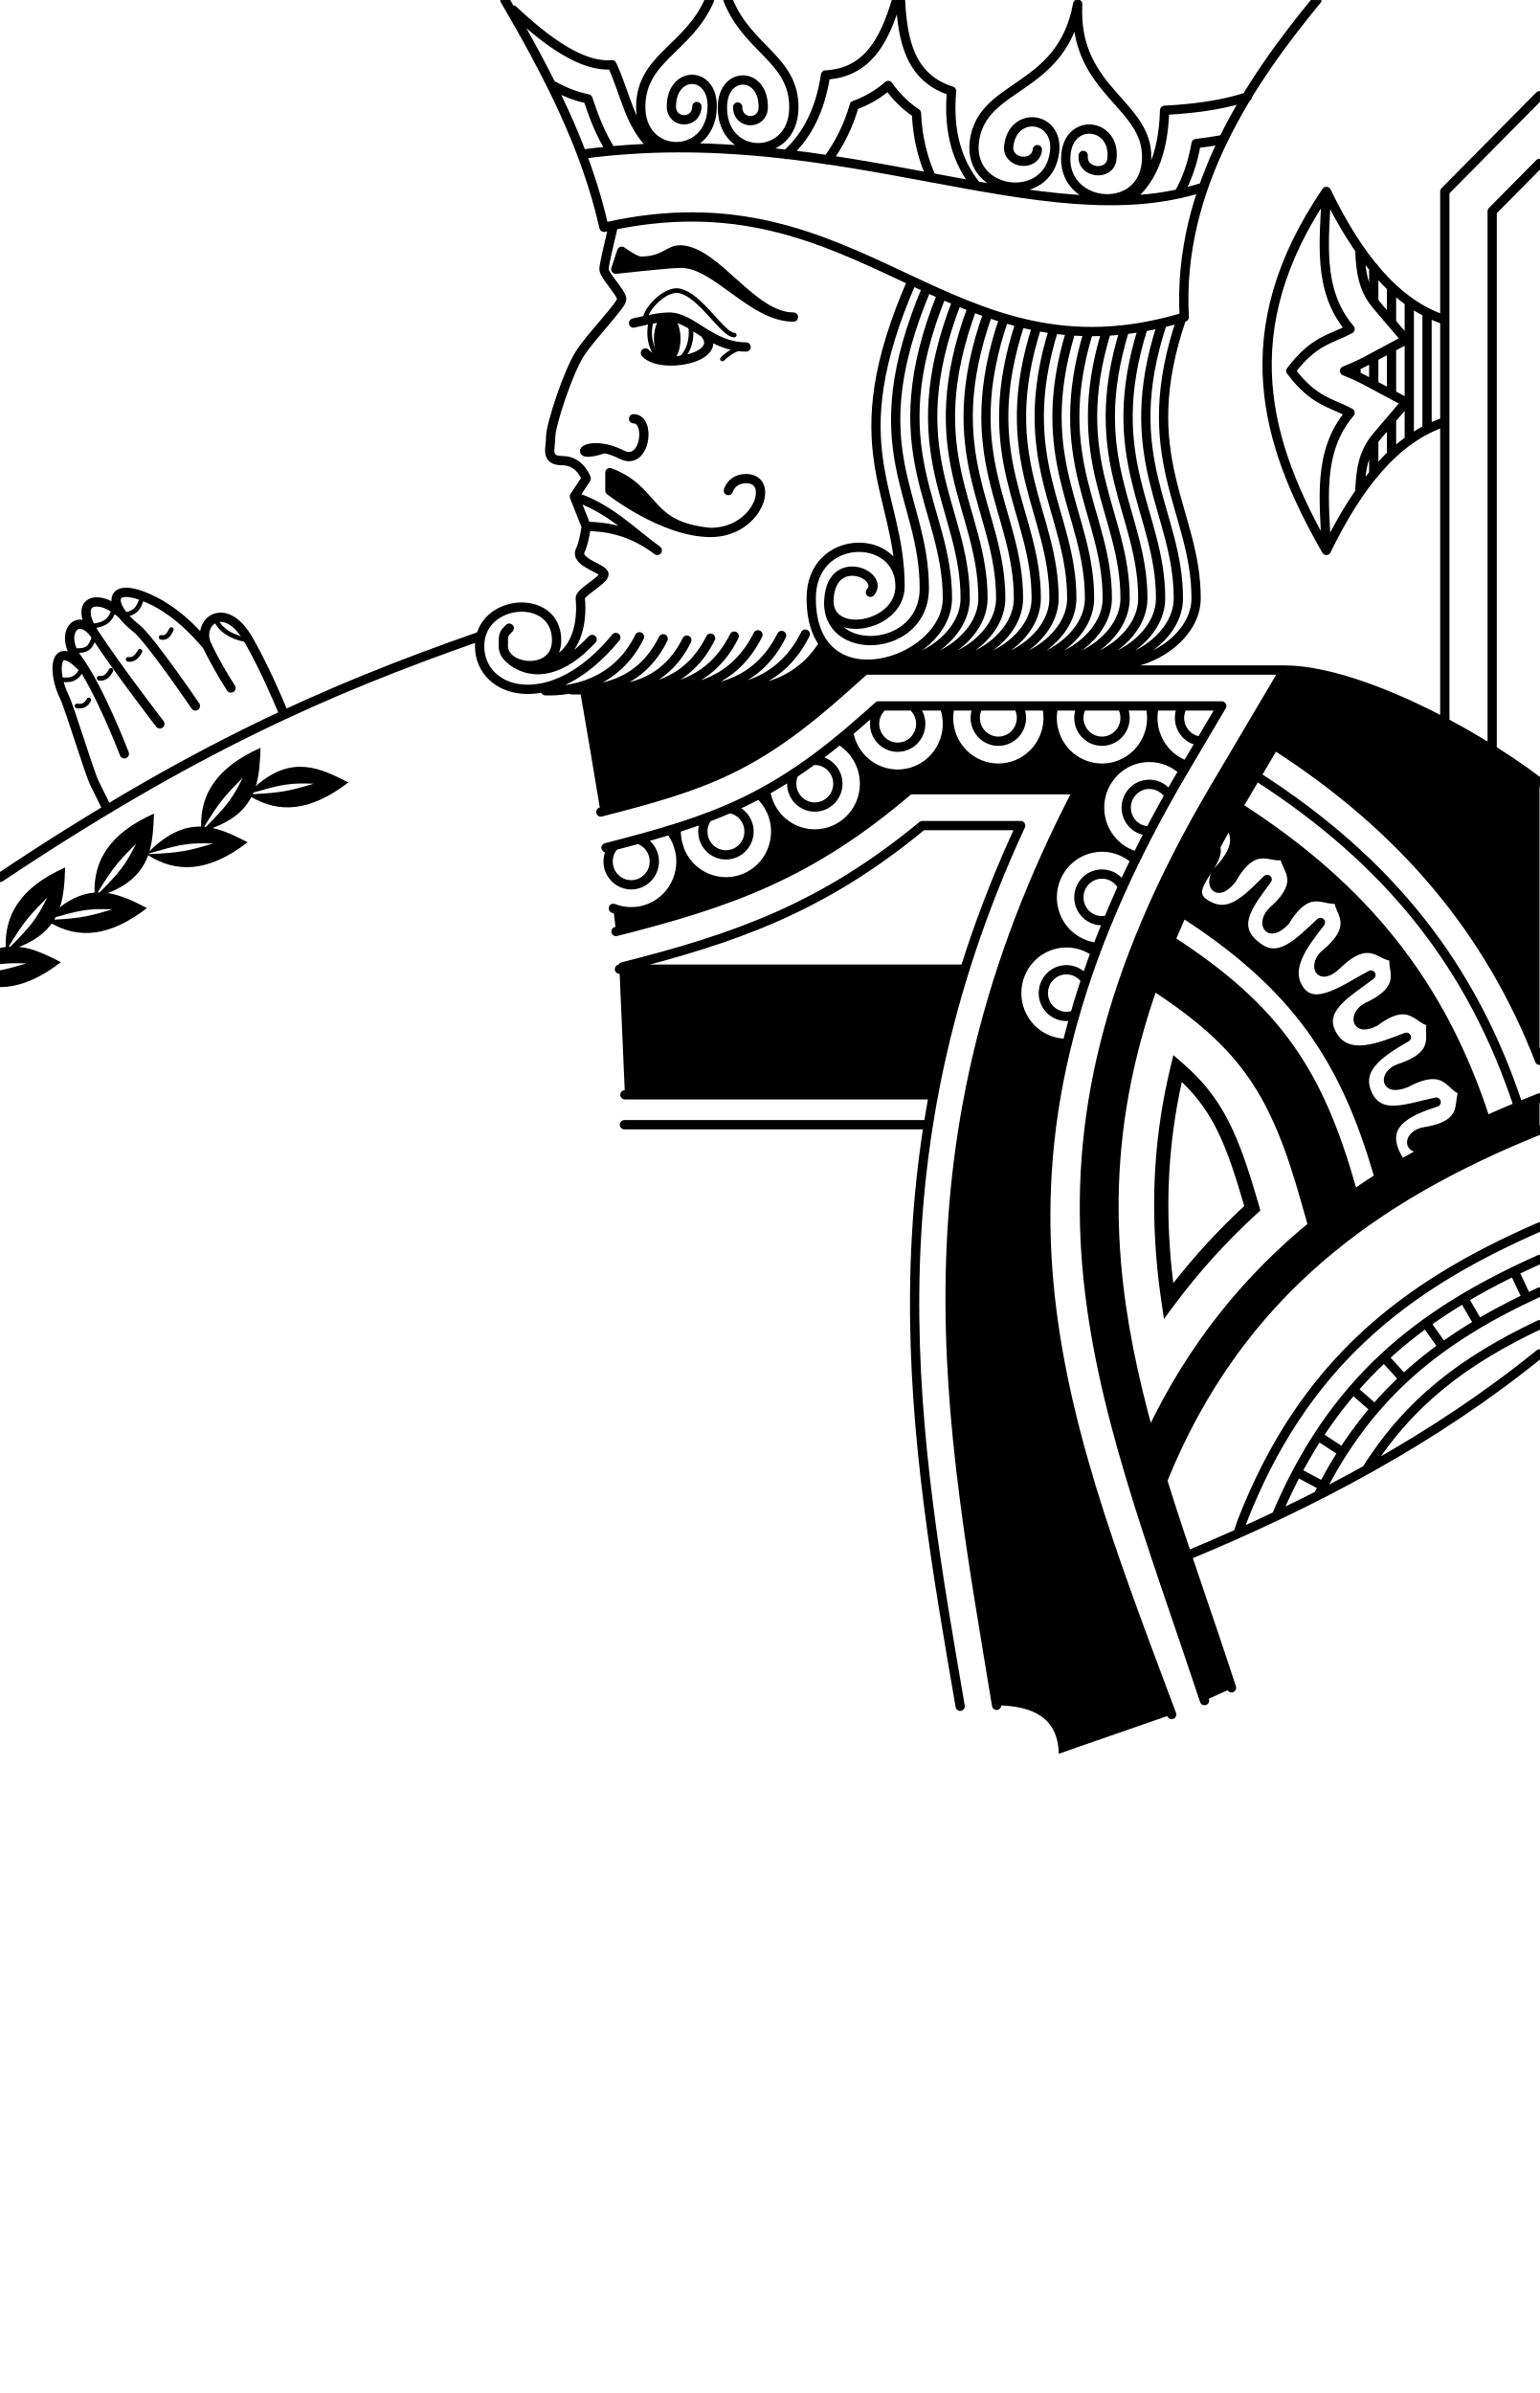
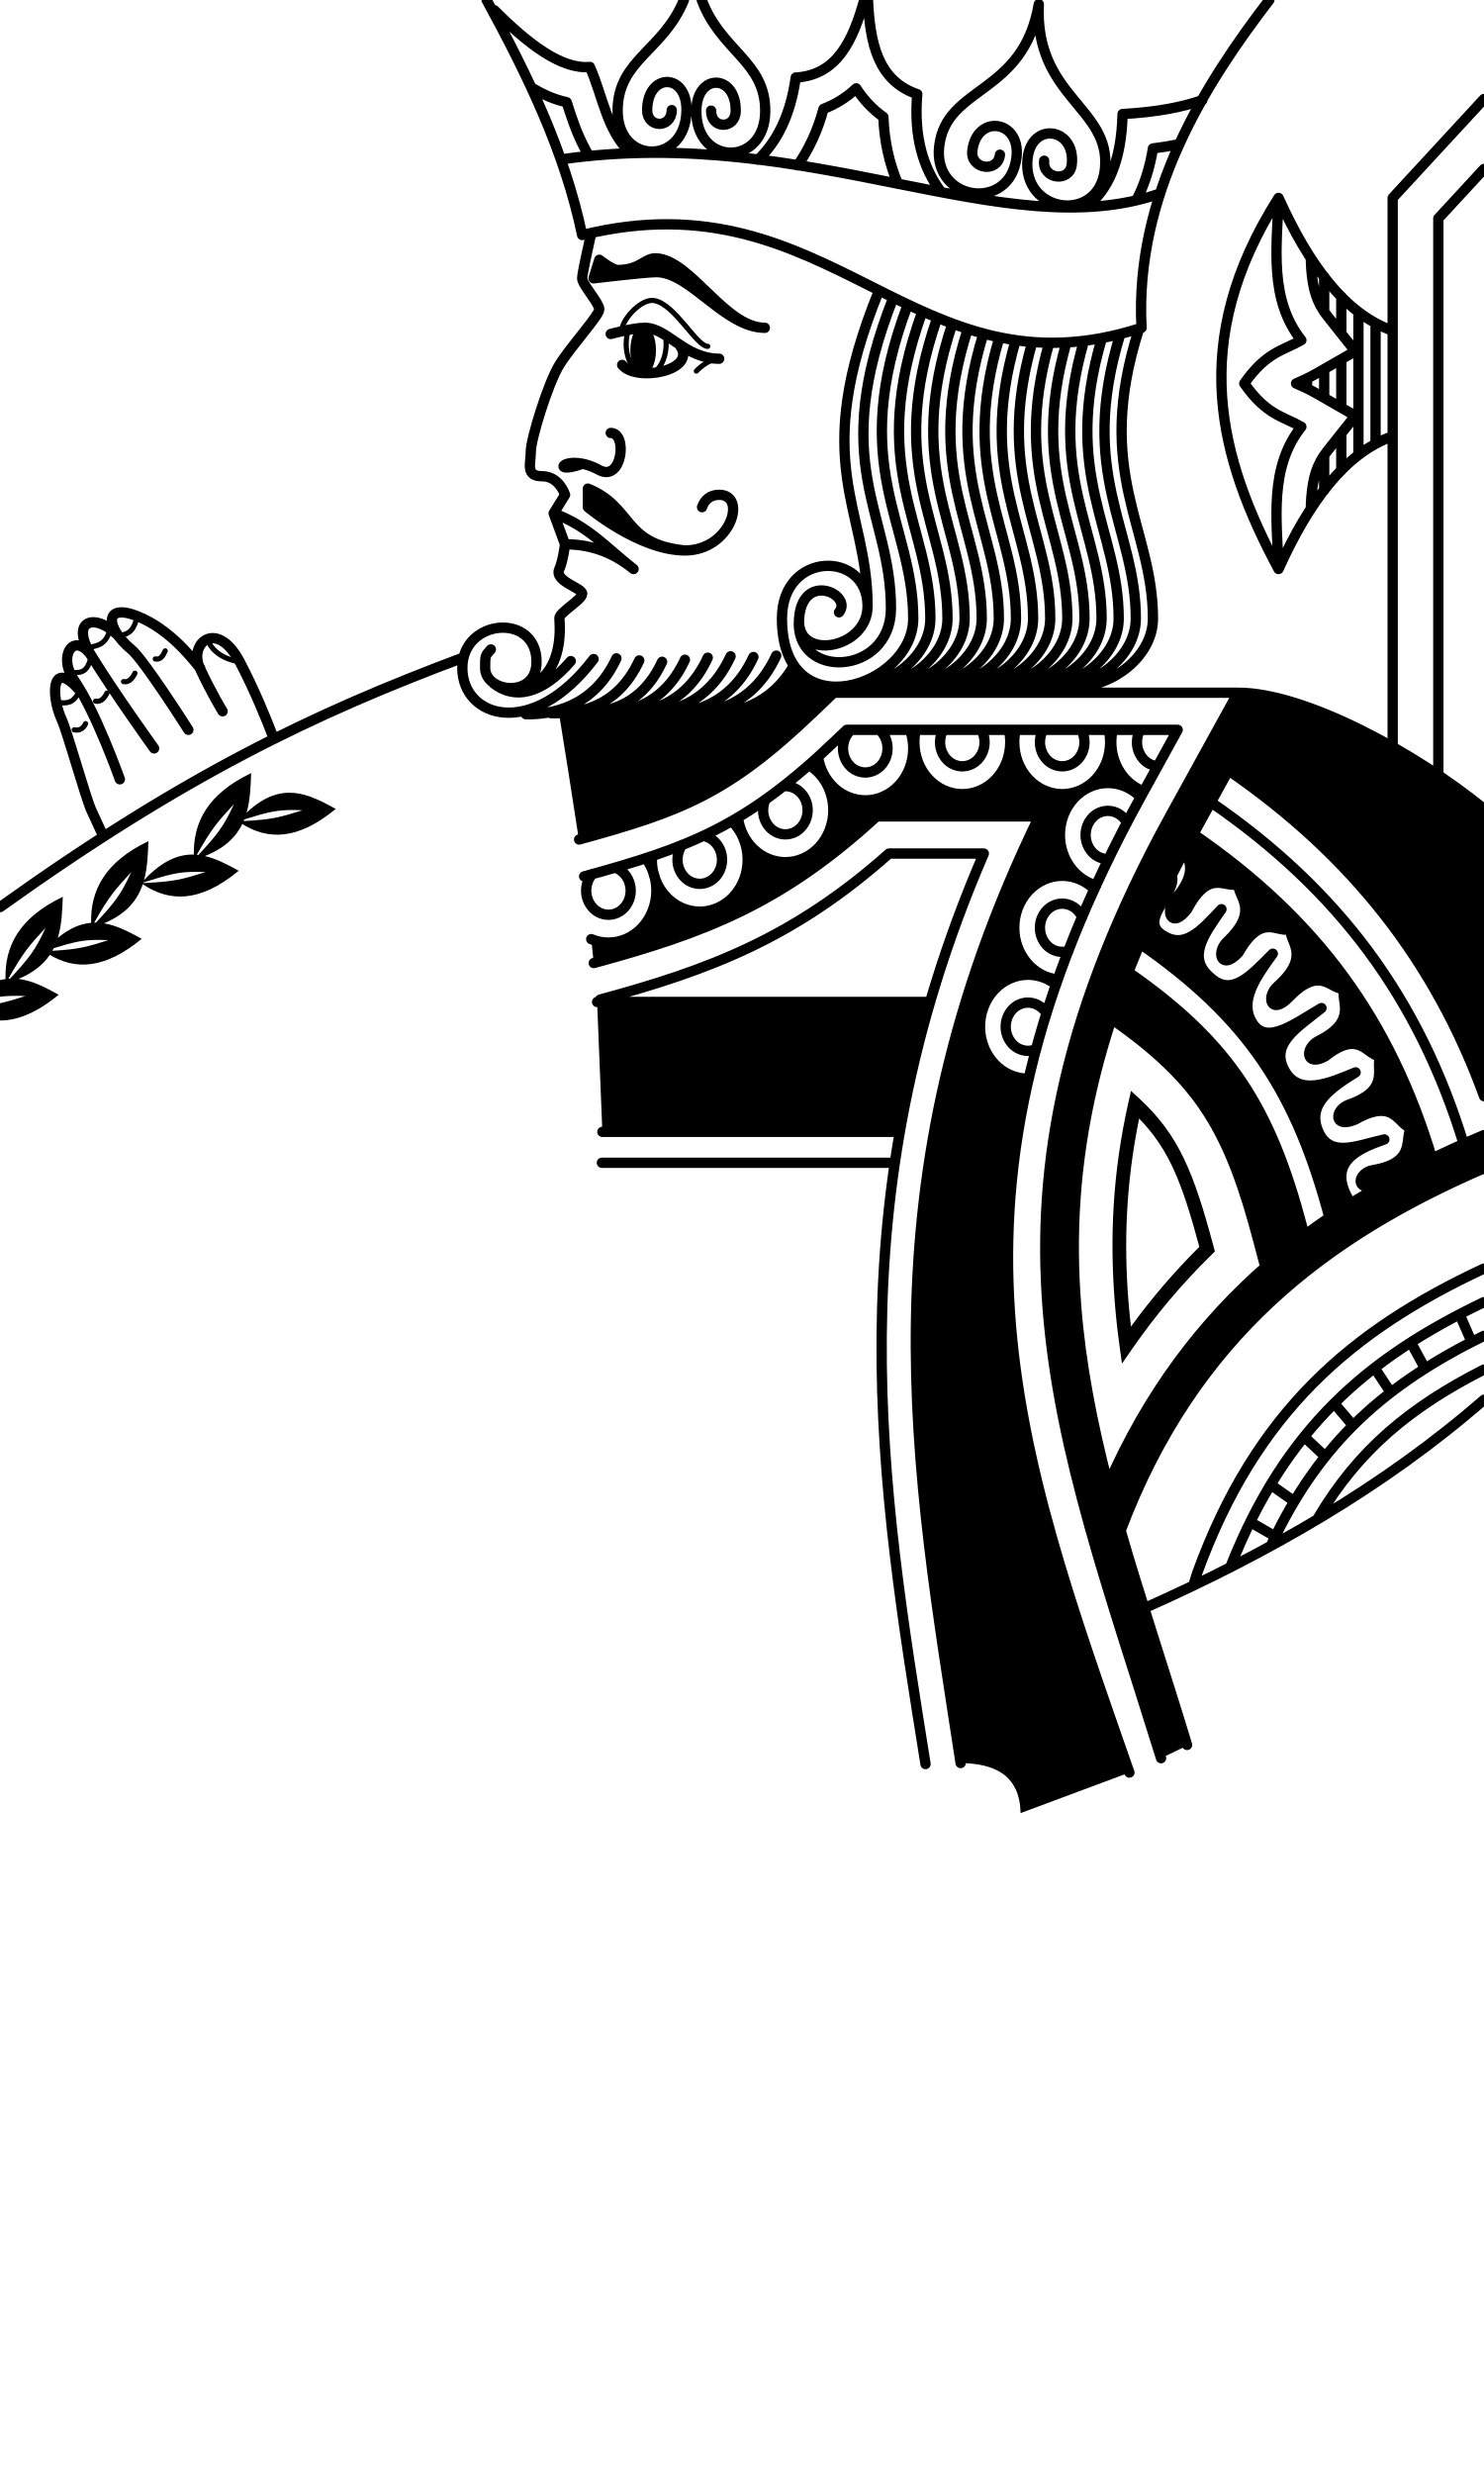
- <svg xmlns="http://www.w3.org/2000/svg" fill="none" width="166" height="258">
-   <path fill="currentColor" d="M76.615 57.405c-5.107 0-10.853-4.515-10.853-4.515v-1.935c5.107 1.935 3.83 5.805 10.853 6.45M67.038 27.09l-.638 1.935s5.746-.645 7.023-.645c3.83 0 7.662 5.805 12.13 5.805-4.468 0-8.3-7.095-12.167-7.245-1.276-.05-1.738 1.215-4.292 1.215-.602 0-2.056-1.065-2.056-1.065m6.343 9.425c0 .345-.038.687-.11 1.006a3.3 3.3 0 0 1-.311.853 1.8 1.8 0 0 1-.466.57.9.9 0 0 1-.55.2.9.9 0 0 1-.55-.2 1.8 1.8 0 0 1-.466-.57 3.3 3.3 0 0 1-.311-.853 4.6 4.6 0 0 1-.11-1.006c0-.697.152-1.366.421-1.86.27-.493.635-.77 1.016-.77s.746.277 1.016.77c.27.494.42 1.163.42 1.86M62.442 73.878l17.065.493c2.549.068 6.683-.716 9.32-4.947 1.126 1.503 2.796 2.158 4.58 2.189l-.139.627-2.353 2.098c-9.495 8.464-14.792 10.31-26.17 13.175-.746-4.607-1.53-9.133-2.303-13.635m39.711 4.167c0 2.992-2.401 5.418-5.363 5.418-3.81.082-4.495-5.168-6.307-3.689a5.43 5.43 0 0 1 2.731 4.721c0 2.992-2.4 5.418-5.363 5.418-2.672 0-4.936-1.987-5.31-4.66q-.34.19-.683.372a5.44 5.44 0 0 1 1.78 4.03c0 2.992-2.402 5.418-5.364 5.418-2.282 0-4.23-1.441-5.005-3.471q.151.625.153 1.278c0 2.992-2.401 5.418-5.363 5.418a5.3 5.3 0 0 1-1.926-.361l.283 2.495c12.292-3.114 20.974-6.141 31.641-15.292h18.183c-20.02 38.349-13.779 68.223-8.785 98.718 3.907.049 6.611 1.315 6.708 5.219l12.17-4.227c-9.491-25.358-17.751-46.202-11.267-72.363l-.08.001c-2.962 0-5.363-2.426-5.363-5.418s2.401-5.418 5.363-5.418c1.124 0 2.22.357 3.132 1.02l.198-.528c-2.755-.261-4.862-2.597-4.862-5.394 0-2.992 2.401-5.418 5.363-5.418 1.326 0 2.605.497 3.591 1.394l.196-.4c-2.377-.61-4.043-2.772-4.043-5.251 0-2.992 2.401-5.418 5.363-5.418 1.362 0 2.673.524 3.667 1.464l.107-.181.243-.412c-2.173-.747-3.634-2.81-3.634-5.128 0-.435.052-.868.155-1.29h-.437c.103.422.155.855.155 1.29 0 2.992-2.401 5.418-5.363 5.418s-5.363-2.426-5.363-5.418c0-.435.051-.868.154-1.29h-.756c.103.422.155.855.155 1.29 0 2.992-2.401 5.418-5.363 5.418s-5.364-2.426-5.364-5.418c0-.435.052-.868.155-1.29-1.175-.156-.289.963-.282 1.935m22.359-1.935 7.096.213.126-.213zm3.018 22.304c12.077 7.792 17.48 15.578 21.184 28.578l2.396-1.501c-2.919-4.203.687-5.674 3.742-6.666-3.124.652-6.044 1.95-7.368-.79-1.384-2.862 1.391-4.593 4.154-6.204-2.981 1.146-6.383 2.542-7.985-.246-1.617-2.814 1.618-4.523 4.165-6.463-2.82 1.506-6.057 3.945-7.691 1.62-1.582-2.252.261-4.764 2.247-7.286-2.358 2.171-4.539 4.612-7.021 2.454-2.643-2.102-.626-4.509 1.277-7.095-2.287 2.247-4.179 4.345-6.795 2.572-2.351-1.594 1.823-4.2 1.239-6.086m29.123 29.527c-4.657-14.43-12.804-24.945-26.7-33.843l-1.009 1.75c.603 1.015 1.465 2.347-1.065 5.075-1.166 1.257-.343 3.12 1.376 1.005 2.554-4.515 4.469-1.935 5.762-2.707-.343 1.268 2.581 2.657-1.289 6.086-1.281 1.136-.642 3.071 1.273 1.136 2.698-4.428 4.529-1.787 5.846-2.516-.384 1.256 2.494 2.74-1.484 6.041-1.317 1.093-.741 3.048 1.235 1.177 3.71-3.605 4.828-.585 6.284-.958-.683 1.119 1.735 3.284-2.934 5.474-1.546.725-1.473 2.763.767 1.599 3.981-2.972 4.725.164 6.215-.027-.813 1.026 1.325 3.473-3.573 5.07-1.622.529-1.796 2.561.722 1.553 4.557-2.418 4.797.798 6.299.85-.965.882.76 3.642-4.328 4.43-1.685.261-2.177 2.239.468 1.649zm-14.277 8.024-.229-.809c-3.528-12.477-8.087-19.295-19.459-26.654l-1.871 4.884c9.986 6.497 13.169 11.696 16.419 23.188l.765 2.704" />
-   <path fill="currentColor" d="m138.483 72.24-7.495 12.683c-23.922 40.48-12.487 64.203-1.112 98.428l2.948-1.325-7.376-22.641c8.23-20.131 22.888-30.426 40.552-37.552v-3.461c-17.624 6.94-32.987 17.137-42.033 36.428l.102.35-.182-.557c-1.722-6.224-2.994-12.272-3.511-18.385-1.237-14.638 1.647-29.824 13.353-49.632l7.495-12.683-3.803 6.44c13.854 8.9 23.105 19.945 28.579 33.963v-29.94c-6.654-5.061-16.686-10.382-24.004-11.741l-.008.014zm-110.39 8.385c-4.884 2.176-6.478 5.137-6.409 8.495-1.697-.045-3.516.62-5.57 2.656.376-1.277.437-2.665.486-4.056-4.892 2.18-6.484 5.148-6.408 8.513-1.168.095-2.399.552-3.727 1.575.44-1.34.506-2.809.558-4.283-4.92 2.193-6.502 5.182-6.406 8.572q-.306.04-.617.117v1.735c.824-.107 1.664-.123 2.842-.076-1.155.338-1.969.576-2.842.748v1.802c1.94 0 4.099-.789 6.563-2.689-1.464-.747-2.93-1.476-4.493-1.649 1.684-.657 2.783-1.517 3.504-2.51 2.837 1.579 6.122 1.53 10.277-1.674-1.38-.704-2.762-1.391-4.224-1.613 2.532-.982 3.745-2.423 4.343-4.078 2.941 1.846 6.355 1.973 10.735-1.404-1.243-.634-2.488-1.256-3.792-1.535 2.235-.822 3.486-1.987 4.194-3.34 2.877 1.679 6.212 1.695 10.452-1.575-3.036-1.549-6.085-3.025-9.974.394.394-1.296.457-2.709.507-4.125m-1.916 3.225c-1.187 2.398-1.842 3.144-3.977 5.306l-.18-.018c1.67-2.761 2.355-3.467 4.157-5.288m6.676.62q.453.003.986.025c-2.446.716-3.39.981-6.58 1.126q.037-.084.072-.17c2.506-.73 3.571-.994 5.522-.981m-10.854 6.45c.303.002.629.01.986.025-2.546.745-3.449 1.003-6.97 1.144l.019-.06c2.84-.83 3.901-1.123 5.965-1.109m-7.314.025c-1.18 2.384-1.835 3.135-3.94 5.268l-.206.002c1.661-2.746 2.347-3.453 4.146-5.27M5.108 96.75c-1.186 2.396-1.841 3.143-3.972 5.301q-.1.005-.2.013c1.68-2.783 2.364-3.487 4.172-5.314m6.037 1.265q.453.003.986.025c-2.368.693-3.323.964-6.275 1.112a6 6 0 0 0 .153-.269c2.244-.647 3.284-.88 5.136-.868m55.648 6.475.588 13.545h33.282l3.39-13.545zm59.723 9.271-.295 1.221c-1.779 7.381-2.086 14.143-1.519 20.853.128 1.507.309 3.017.532 4.532l.271 1.833 1.1-1.483a69 69 0 0 1 8.937-9.884l.356-.325-.133-.465c-2.199-7.67-3.864-11.648-8.302-15.467zm.91 2.888c3.373 3.242 4.804 6.705 6.733 13.375a71 71 0 0 0-7.649 8.316 68 68 0 0 1-.281-2.636c-.522-6.176-.274-12.354 1.197-19.055" />
-   <path stroke="currentColor" stroke-linecap="round" stroke-linejoin="round" d="M153.869 33.693v12.595m-1.915-13.763v14.93m-1.915-2.265v3.87m0-11.598v5.056m0-11.597v3.869m-1.916 12.73v3.61m0-12.642v3.004m0-12.642v3.61m-1.915 6.998v1.064m-79.79 59.91c12.291-3.114 20.974-6.141 31.64-15.292h18.183c-20.02 38.349-13.779 68.223-8.785 98.718m-40.32-79.618c12.109-3.059 21.592-6.357 32.315-15.23h10.6c-16.836 36.365-11.464 66.174-6.521 94.95m22.805.89c-12.784-34.152-23.334-60.119 1.364-101.91l4.036-6.83H94.718l-1.267 1.13c-10.005 8.918-16.325 11.142-28.11 14.154m64.535 91.957c-11.375-34.225-22.81-57.948 1.112-98.428l7.495-12.683m0 0H93.27l-2.354 2.098c-9.495 8.464-14.792 10.31-26.135 13.208m73.702-15.306c7.477 0 19.799 6.243 27.532 12.126M54.435 0c4.656 7.974 8.742 15.84 10.688 24.509 28.093-6.45 37.031 17.415 62.569 9.675-.785-13.894 7.167-25.523 14.298-34.187M78.5.004c2.136 5.338 7.144 6.404 7.097 11.614-.052 5.804-7.786 5.705-7.704-.1.056-3.922 4.457-3.812 4.403.057-.028 1.935-2.78 1.9-2.752-.035M76.5.006c-2.292 5.257-7.311 6.2-7.412 11.399-.112 5.804 7.622 5.903 7.704.1.056-3.924-4.347-3.927-4.402-.058-.027 1.935 2.724 1.97 2.751.036m41.659 5.276c-.225 1.92 2.865 2.312 3.09.391.45-3.841-4.489-4.52-4.944-.626-.674 5.762 8.012 6.862 8.653 1.096.71-6.4-7.904-7.498-7.399-17.18-1.741 9.525-10.358 8.442-11.143 14.832-.708 5.757 7.978 6.857 8.653 1.095.455-3.894-4.496-4.467-4.945-.626-.225 1.92 2.866 2.312 3.09.392m-49.045.483C90.662 12.9 112.369 25.8 129.685 20.2m-2.579.687c.894-1.568 1.513-3.388 1.863-5.408a41 41 0 0 0 2.963-.448m-10.434 6.56c2.454-1.74 3.944-4.793 4.074-9.7 3.885-.2 6.703-.729 8.913-1.445M59.571 9.192c1.206.676 2.471 1.197 3.82 1.466.509 1.484 1.079 3.225 2.198 5.127q.146.248.307.494m4.67-.297c-2.733-2.428-3.081-5.822-4.584-9.002-3.196.282-6.965-2.444-10.668-5.907m33.918 16.174c1.242-1.666 2.237-3.635 2.885-5.892a11.1 11.1 0 0 0 3.66-2.142 11.3 11.3 0 0 0 3.04 2.995c.1 2.569.682 4.908 1.626 6.965M96.675.007C95.4 4.25 93.62 7.838 89.013 8.087c-.591 3.936-2.093 6.668-4.22 8.573m20.494 3.383c-2.023-2.5-3.091-5.77-2.683-10.225-4.427-1.403-5.288-5.356-5.51-9.812M.017 94.593c20.526-13.692 34.965-20.14 51.813-26.021m83.627 15.09c14.441 9.258 23.319 20.584 28.274 35.637m-30.232-32.314c13.896 8.898 22.043 19.413 26.7 33.843m5.811-6.509c-5.472-14.029-14.726-25.08-28.59-33.978m-9.888 18.073c12.077 7.792 17.481 15.578 21.184 28.578m-22.482-25.603c11.372 7.359 15.931 14.177 19.46 26.654l.228.809m-21.558-22.579c9.986 6.497 13.168 11.696 16.418 23.188l.765 2.704m-8.06 33.16.426-1.267c6.566-16.85 17.283-25.328 32.082-31.767m-18.625 26.114c4.572-7.251 10.461-11.713 18.619-15.579m-23.818 18.351c5.461-10.919 13.003-16.908 23.817-21.872m-28.351 24.084c6.089-14.368 15.253-21.746 28.348-27.593M123.967 154.8c9.046-19.29 24.405-29.49 42.028-36.43m-40.634 41.227c8.213-20.272 22.912-30.613 40.638-37.764m-38.016 45.885c13.803-5.723 26.749-12.605 38.02-21.749m-42.115 8.624c-1.723-6.224-2.995-12.272-3.511-18.385-1.238-14.638 1.647-29.824 13.352-49.632l7.495-12.683.906-1.249m-9.344 109.324c-2.511-7.723-5.365-15.647-7.457-22.441M66.793 104.49h37.26m-36.672 13.545h33.283m-33.337 3.225h32.778m42.03 33.573 2.647 1.735m1.102-6.739 2.363 2.068m1.003-5.537 2.102 2.302m2.415-6.001 1.8 2.555m2.262-5.216 1.576 2.717m3.864-5.642 1.351 2.872m-24.75 18.787 2.786 1.494m13.129-82.33V20.64L166 10.32m-5.108 70.53V22.778l5.108-5.16m-10.218 27.877c-5.297 1.72-9.372 6.838-12.767 13.846m0 0c-.183-5.207-1.06-10.59 2.554-14.835-2.051-1.098-3.917-1.22-6.384-4.515 2.467-3.294 4.333-3.417 6.384-4.515-3.614-4.246-2.737-9.628-2.554-14.835m0 38.7c-6.607-11.508-10.247-23.642 0-38.7m0 0c3.395 7.008 7.47 12.125 12.767 13.846m-9.153 18.59q.01-.62.057-1.19c.168-2.033.602-3.465 1.788-4.858l3.128-3.674-4.239-2.269c-1.103-.59-1.791-.842-2.389-1.095.598-.253 1.286-.505 2.389-1.095l4.239-2.269-3.128-3.674c-1.186-1.393-1.62-2.825-1.788-4.857a18 18 0 0 1-.057-1.19M90.478 79.771a5.4 5.4 0 0 1 2.003 1.987 5.46 5.46 0 0 1-.836 6.568 5.34 5.34 0 0 1-3.793 1.587 5.33 5.33 0 0 1-3.52-1.331 5.43 5.43 0 0 1-1.791-3.34m5.06-3.25q.125-.012.251-.012c.66 0 1.294.265 1.761.736a2.53 2.53 0 0 1 .73 1.78c0 .666-.263 1.306-.73 1.778s-1.1.737-1.76.737a2.48 2.48 0 0 1-1.761-.737 2.53 2.53 0 0 1-.463-2.912M101.8 76.11a5.47 5.47 0 0 1-1.217 5.766 5.34 5.34 0 0 1-3.792 1.587c-1.27 0-2.5-.456-3.47-1.286A5.43 5.43 0 0 1 91.5 78.93m6.881-2.82c.282.235.508.531.664.866a2.54 2.54 0 0 1-.493 2.848c-.467.472-1.1.737-1.761.737s-1.294-.266-1.76-.737a2.53 2.53 0 0 1-.494-2.849c.156-.335.383-.63.665-.867m17.651 0a5.45 5.45 0 0 1-1.416 5.123 5.34 5.34 0 0 1-3.792 1.587 5.34 5.34 0 0 1-3.793-1.587 5.45 5.45 0 0 1-1.416-5.122m7.345 0a2.53 2.53 0 0 1-.376 3.07 2.48 2.48 0 0 1-1.76.737 2.48 2.48 0 0 1-1.761-.737 2.536 2.536 0 0 1-.376-3.07m18.518 0a5.45 5.45 0 0 1-1.416 5.122 5.34 5.34 0 0 1-3.792 1.587 5.34 5.34 0 0 1-3.793-1.587 5.45 5.45 0 0 1-1.416-5.122m7.346 0a2.536 2.536 0 0 1-.377 3.07 2.48 2.48 0 0 1-1.76.737 2.48 2.48 0 0 1-1.761-.737 2.536 2.536 0 0 1-.376-3.07m11.262 6.42a5.36 5.36 0 0 1-2.632-1.975 5.45 5.45 0 0 1-.848-4.445m5.028 3.8a2.48 2.48 0 0 1-1.643-.796 2.53 2.53 0 0 1-.313-3.004m-4.913 16.222a5.36 5.36 0 0 1-2.925-1.923 5.46 5.46 0 0 1 .436-7.164 5.34 5.34 0 0 1 3.792-1.587c1.364 0 2.676.525 3.67 1.467m-3.586 6.465-.084.002c-.66 0-1.293-.265-1.76-.737a2.53 2.53 0 0 1 0-3.558 2.48 2.48 0 0 1 2.994-.406 2.5 2.5 0 0 1 .91.905m-7.741 16.35a5.34 5.34 0 0 1-3.472-1.743 5.45 5.45 0 0 1-1.401-3.652c0-1.437.565-2.815 1.57-3.831a5.34 5.34 0 0 1 3.793-1.587 5.33 5.33 0 0 1 3.604 1.406m-2.906 6.427a2.47 2.47 0 0 1-2.459-.636 2.53 2.53 0 0 1-.729-1.779c0-.667.262-1.307.729-1.779a2.48 2.48 0 0 1 3.076-.357c.395.248.713.603.919 1.025m-5.971 16.848-.094.001a5.34 5.34 0 0 1-3.792-1.587 5.45 5.45 0 0 1-1.571-3.831c0-1.437.565-2.815 1.571-3.831a5.34 5.34 0 0 1 3.792-1.587 5.33 5.33 0 0 1 3.146 1.03m-2.224 6.725a2.47 2.47 0 0 1-2.683-.558 2.53 2.53 0 0 1-.729-1.779c0-.667.262-1.307.729-1.779a2.47 2.47 0 0 1 2.941-.436c.363.197.672.483.899.83m-35.21-20.063a5.4 5.4 0 0 1 1.317 1.825 5.47 5.47 0 0 1-1.105 6.04 5.34 5.34 0 0 1-3.793 1.586 5.34 5.34 0 0 1-3.792-1.587 5.45 5.45 0 0 1-1.557-4.211m5.723-2.107c.589.09 1.126.39 1.514.847a2.53 2.53 0 0 1-.935 3.964 2.47 2.47 0 0 1-2.713-.545 2.53 2.53 0 0 1-.198-3.332m-4.08 1.379a5.45 5.45 0 0 1 1.186 3.4 5.45 5.45 0 0 1-1.57 3.83 5.32 5.32 0 0 1-5.718 1.225m2.664-7.458c.508.16.951.479 1.266.91a2.53 2.53 0 0 1-.244 3.27c-.467.472-1.1.738-1.76.738a2.48 2.48 0 0 1-1.762-.737 2.53 2.53 0 0 1-.729-1.779c0-.643.244-1.262.682-1.73m35.284-59.363c-6.842 16.951.618 22.678.618 32.713 0 7.095-14.685 11.61-14.685 0 0-7.095 9.577-7.095 9.577-1.29m0 0c0 4.515-8.014 5.79-7.661 1.29m7.661-1.29c0-10.32-6.613-14.794 1.277-32.895M89.385 64.5c.39-4.968 6.063-2.497 4.469-.645m-4.47.645c-.638 6.45 10.278 6.036 10.278-1.06 0-10.177-7.114-14.893.26-32.385m3.253 1.43c-6.36 16.413.894 22.12.894 32.015 0 3.976-4.612 7.142-8.666 7.114m9.439-38.474c-5.919 15.912 1.143 21.597 1.143 31.36 0 3.976-4.612 7.142-8.667 7.114m9.219-37.87C101.018 49.197 107.9 54.862 107.9 64.5c0 3.976-4.612 7.142-8.667 7.114m9.018-37.295c-5.147 15.02 1.564 20.663 1.564 30.181 0 3.976-4.612 7.142-8.666 7.114m8.853-36.807c-4.837 14.656 1.729 20.279 1.729 29.693 0 3.976-4.612 7.142-8.667 7.114M111.79 35.2c-4.592 14.365 1.856 19.97 1.856 29.3 0 3.976-4.612 7.142-8.666 7.114m8.633-36.12c-4.412 14.147 1.949 19.74 1.949 29.006 0 3.976-4.612 7.142-8.667 7.114m8.575-35.933c-4.297 14.01 2.007 19.594 2.007 28.82 0 3.975-4.612 7.141-8.667 7.113m8.552-35.857c-4.251 13.954 2.03 19.535 2.03 28.743 0 3.976-4.612 7.142-8.666 7.114m8.564-35.896c-4.275 13.983 2.018 19.565 2.018 28.782 0 3.976-4.612 7.142-8.667 7.114m8.614-36.057c-4.373 14.101 1.968 19.691 1.968 28.943 0 3.976-4.612 7.142-8.667 7.114m8.704-36.345c-4.549 14.314 1.879 19.916 1.879 29.231 0 3.976-4.612 7.142-8.667 7.114m8.839-36.765c-4.81 14.625 1.743 20.246 1.743 29.651 0 3.976-4.612 7.142-8.667 7.114m9.033-37.34c-5.176 15.054 1.549 20.698 1.549 30.226 0 3.976-4.612 7.142-8.666 7.114M66.4 68.728c-6.921 8.48-14.685 6.092-14.685.932s8.3-5.805 8.3-.645c0 3.87-5.746 3.225-5.746.645 0-1.29 0-1.29.639-1.935m8.938 1.218c-3.203 3.457-6.28 4.043-8.614 2.334m13.722-2.62c-2.554 5.16-7.395 5.893-10.14 5.82m12.694-5.605c-2.554 5.16-7.133 5.572-9.877 5.5m12.43-5.357c-2.553 5.16-7.133 5.429-9.876 5.357m12.43-5.572c-2.553 5.16-7.133 5.644-9.876 5.572m12.43-5.787c-2.553 5.16-7.133 5.859-9.877 5.787m12.431-5.93c-2.554 5.16-7.133 6.002-9.877 5.93m12.431-5.859c-2.554 5.16-7.133 5.931-9.877 5.859m12.43-6.002c-2.553 5.16-7.132 6.074-9.876 6.002m11.859-4.968c-2.622 4.25-6.756 5.035-9.305 4.968M66.123 24.359c-.376 1.558-1 4.215-1 4.666 0 .645 1.915 2.58 1.915 3.225s-3.192 3.87-4.469 5.805-3.192 7.74-3.192 9.03-.639 2.58 1.277 2.58 2.554 1.935 2.554 1.935l-1.277 1.935m0 0 1.277 3.225m-1.277-3.225c3.83 1.29 6.01 3.67 8.938 5.805-2.553-1.935-5.107-2.58-7.661-2.58m0 0s-.235 1.764-.639 2.58c-.638 1.29 2.554 1.935 2.554 2.58s-2.61 1.938-2.554 2.58c.5 5.747-3.113 7.255-3.192 6.45m8.938-25.8c1.916 0 1.277 5.16-1.276 3.87-3.831-1.935-5.747.645-1.916-.645m13.408 4.515c.281-.782.943-1.29 1.915-1.29 3.192 0 1.277 5.805-3.83 5.805m0 0c-5.108 0-10.854-4.515-10.854-4.515v-1.935c5.107 1.935 3.83 5.805 10.853 6.45m3.83-19.995c-3.83 0-5.79-3.214-8.3-3.225-1.294-.005-3.83.645-3.83.645m7.772 1.244c1.916 2.58-4.916 3.796-6.496 1.981M30.63 77.028c-.771-1.888-2.159-5.086-3.814-8.013-2.554-4.515-5.747-1.935-4.47.645a47 47 0 0 0 2.554 4.515m-2.517-4.523c-.214-.132-2.71-3.545-6.421-5.152-4.47-1.935-4.245.932-1.277 3.225 1.434 1.109 6.384 8.385 6.384 8.385m-7.661-9.638c-2.554-2.617-5.746-1.972-3.192 1.898m0 0c2.553 3.87 7.022 9.675 7.022 9.675m-7.022-9.675c-1.916-2.58-3.831 0-1.916 2.58 2.423 3.263 5.108 10.32 5.108 10.32m-4.21-8.955c-3.452-3.945-3.571.158-2.294 2.738.638 1.29 2.673 8.152 3.312 9.442l1.366 2.761m120.907 1.48c.603 1.014 1.465 2.346-1.065 5.074-1.166 1.257-.343 3.12 1.376 1.005 2.554-4.515 4.469-1.935 5.762-2.707-.343 1.268 2.581 2.657-1.289 6.087-1.281 1.135-.642 3.07 1.273 1.135 2.699-4.428 4.53-1.787 5.847-2.516-.385 1.256 2.493 2.74-1.485 6.041-1.317 1.093-.741 3.048 1.236 1.177 3.709-3.605 4.827-.585 6.283-.958-.683 1.119 1.735 3.284-2.934 5.474-1.546.725-1.473 2.763.768 1.599 3.98-2.972 4.725.164 6.215-.027-.814 1.027 1.324 3.474-3.574 5.07-1.622.529-1.796 2.561.722 1.553 4.557-2.418 4.798.798 6.299.85-.965.882.76 3.642-4.328 4.43-1.685.261-2.177 2.239.468 1.649m-22.988-32.37c.584 1.885-3.59 4.491-1.238 6.085 2.615 1.773 4.507-.325 6.794-2.572-1.903 2.586-3.92 4.993-1.277 7.095 2.482 2.158 4.663-.283 7.021-2.454-1.986 2.522-3.829 5.034-2.247 7.286 1.634 2.325 4.871-.114 7.691-1.62-2.547 1.94-5.782 3.649-4.165 6.463 1.602 2.788 5.004 1.392 7.985.246-2.762 1.611-5.538 3.342-4.154 6.204 1.324 2.74 4.244 1.442 7.368.79-3.055.992-6.661 2.463-3.742 6.666M67.039 27.09l-.639 1.935s5.746-.645 7.023-.645c3.83 0 7.662 5.805 12.13 5.805-4.468 0-8.3-7.095-12.167-7.245-1.276-.05-1.738 1.215-4.292 1.215-.602 0-2.055-1.065-2.055-1.065" />
-   <path stroke="currentColor" stroke-linecap="round" stroke-linejoin="round" stroke-width=".5" d="M69.592 34.185c.337-1.23 2.253-3.04 3.563-2.842 2.338.354 4.737 4.777 6.014 4.777m1.277 1.29c-1.277 0-2.554 1.29-2.554 1.29m-3.447-3.633q.07.385.07.8c0 1.78-1 3.224-2.235 3.224s-2.235-1.444-2.235-3.225c0-.57.103-1.108.284-1.573M15.426 64.09c-.476 1.727-.91 1.97-2.066 2.223m-1.042-.717c-.476 1.727-1.447 1.726-2.603 1.98m.527.788c-.476 1.726-.983 1.82-2.325 1.773m.97 1.882c-.643 1.371-1.41 1.352-2.51 1.231m16.857-6.525c.795 2.02 3.581 2.291 3.581 2.291M8.3 76.11c.612.115 1.013-.143 1.277-.645m4.24-4.383c.612.116 1.013-.374 1.277-.876m2.275-1.489c.613.116.85-.342 1.114-.843m-7.797 5.245c.613.115 1.014-.342 1.277-.844" />
+ <svg xmlns="http://www.w3.org/2000/svg" width="144" height="240" fill="none">
+   <path stroke="currentColor" stroke-linecap="round" stroke-linejoin="round" d="M133.477 31.342v11.716m-1.662-12.802v13.889m-1.661-2.108v3.6m0-10.788v4.702m0-10.788v3.6m-1.662 11.842v3.358m0-11.76v2.794m0-11.76v3.358m-1.661 6.51v.99m-69.216 55.73C68.278 90.53 75.81 87.712 85.063 79.2h15.773c-17.368 35.673-11.953 63.463-7.621 91.831M58.239 96.967c10.503-2.844 18.73-5.913 28.032-14.167h9.195c-14.605 33.828-9.945 61.558-5.657 88.326m19.782.828c-11.089-31.77-20.24-55.925 1.184-94.8l3.501-6.354H82.165l-1.1 1.05c-8.678 8.297-14.16 10.366-24.383 13.168m55.981 85.541c-9.867-31.837-19.786-53.905.965-91.56L120.13 67.2m0 0H80.909l-2.042 1.951c-8.237 7.874-12.832 9.591-22.671 12.288M120.13 67.2c6.486 0 17.175 5.807 23.883 11.28M47.22 0c4.04 7.418 7.584 14.735 9.272 22.8 24.37-6 32.123 16.2 54.277 9-.681-12.925 6.217-23.743 12.403-31.803M68.096.004c1.853 4.965 6.198 5.957 6.157 10.803-.045 5.4-6.754 5.307-6.683-.092.048-3.65 3.866-3.547 3.819.053-.024 1.8-2.41 1.767-2.387-.033M66.362.005c-1.989 4.89-6.343 5.767-6.43 10.604-.098 5.4 6.612 5.492 6.683.093.048-3.65-3.771-3.653-3.819-.053-.024 1.8 2.363 1.833 2.387.033m36.137 4.908c-.195 1.786 2.486 2.15 2.681.364.39-3.574-3.894-4.206-4.29-.583-.584 5.36 6.952 6.384 7.507 1.02.616-5.953-6.856-6.975-6.418-15.982-1.51 8.86-8.985 7.853-9.667 13.797-.614 5.356 6.922 6.38 7.507 1.02.395-3.623-3.9-4.156-4.29-.583-.195 1.787 2.486 2.15 2.681.364m-42.545.45C78.646 12 97.477 24 112.498 18.792m-2.237.639c.775-1.458 1.312-3.152 1.616-5.03a33 33 0 0 0 2.57-.418m-9.051 6.102c2.128-1.619 3.421-4.458 3.534-9.023 3.37-.186 5.815-.678 7.732-1.344M51.676 8.551c1.046.629 2.144 1.113 3.313 1.364.442 1.38.937 3 1.907 4.769q.128.231.267.459m4.051-.276c-2.371-2.258-2.673-5.416-3.976-8.374-2.773.263-6.043-2.274-9.255-5.495m29.423 15.046c1.077-1.55 1.94-3.382 2.503-5.481a9.5 9.5 0 0 0 3.175-1.993 10.2 10.2 0 0 0 2.636 2.786c.087 2.39.593 4.566 1.411 6.48M83.862.006c-1.105 3.947-2.649 7.286-6.646 7.517-.513 3.661-1.816 6.203-3.66 7.975m17.778 3.147c-1.756-2.326-2.682-5.367-2.328-9.512-3.84-1.305-4.587-4.982-4.78-9.128M.015 87.994C17.82 75.257 30.344 69.258 44.96 63.788m72.544 14.037c12.527 8.612 20.228 19.148 24.527 33.151m-26.225-30.06c12.054 8.278 19.121 18.059 23.161 31.482m5.041-6.055c-4.747-13.05-12.775-23.33-24.801-31.607m-8.578 16.812c10.477 7.248 15.164 14.491 18.377 26.584m-19.503-23.816c9.865 6.845 13.82 13.188 16.881 24.794l.198.752m-18.701-21.003c8.662 6.043 11.423 10.879 14.243 21.57l.663 2.515m-6.992 30.847.369-1.179c5.696-15.674 14.993-23.561 27.831-29.551m-16.157 24.293c3.967-6.745 9.075-10.897 16.151-14.493m-20.661 17.071c4.737-10.157 11.28-15.728 20.661-20.345m-24.594 22.403c5.282-13.366 13.232-20.229 24.591-25.668M107.538 144c7.847-17.944 21.17-27.433 36.457-33.888m-35.248 38.351c7.124-18.858 19.875-28.478 35.252-35.13m-32.977 42.684c11.973-5.323 23.203-11.726 32.98-20.232m-36.533 8.023c-1.495-5.79-2.598-11.416-3.046-17.102-1.073-13.618 1.429-27.744 11.583-46.17l6.502-11.798.785-1.162m-8.105 101.697c-2.178-7.185-4.654-14.556-6.469-20.875M57.941 97.2h32.322m-31.812 12.6h28.872m-28.919 3h28.434m36.459 31.231 2.297 1.613m.956-6.268 2.05 1.924m.87-5.151 1.824 2.141m2.094-5.582 1.562 2.377m1.962-4.853 1.367 2.528m3.352-5.248 1.172 2.671m-21.47 17.477 2.417 1.389m11.388-76.585V19.2L144 9.6m-4.431 65.61V21.188l4.431-4.8m-8.864 25.932c-4.594 1.6-8.129 6.361-11.074 12.88m0 0c-.16-4.843-.92-9.85 2.215-13.8-1.779-1.021-3.398-1.135-5.539-4.2 2.141-3.064 3.76-3.178 5.539-4.2-3.135-3.95-2.375-8.956-2.215-13.8m0 36c-5.732-10.705-8.89-21.992 0-36m0 0c2.945 6.52 6.48 11.28 11.074 12.88m-7.94 17.292q.01-.575.049-1.106c.147-1.891.523-3.223 1.552-4.518l2.713-3.418-3.677-2.111c-.957-.55-1.554-.784-2.072-1.019.518-.235 1.115-.47 2.072-1.019l3.677-2.11-2.713-3.418c-1.029-1.295-1.405-2.627-1.552-4.518a19 19 0 0 1-.049-1.107m-48.71 49.177a4.85 4.85 0 0 1 1.738 1.849c.417.772.638 1.651.638 2.546 0 1.337-.49 2.619-1.363 3.564s-2.056 1.476-3.29 1.476c-1.122 0-2.207-.44-3.054-1.238-.847-.799-1.399-1.902-1.554-3.106m4.39-3.024q.108-.012.218-.012a2.08 2.08 0 0 1 1.528.686c.405.438.632 1.034.632 1.654s-.227 1.216-.632 1.655a2.08 2.08 0 0 1-1.528.685 2.08 2.08 0 0 1-1.527-.685 2.44 2.44 0 0 1-.633-1.655c0-.366.08-.727.232-1.054M88.308 70.8c.203.575.307 1.185.307 1.8 0 1.337-.49 2.619-1.362 3.564s-2.056 1.476-3.29 1.476a4.44 4.44 0 0 1-3.01-1.196c-.84-.772-1.4-1.843-1.58-3.021m5.97-2.624c.244.22.44.495.575.806s.205.651.205.995c0 .62-.228 1.216-.633 1.655a2.08 2.08 0 0 1-1.527.685 2.08 2.08 0 0 1-1.527-.685 2.44 2.44 0 0 1-.633-1.655c0-.344.07-.684.205-.995s.332-.587.577-.806m15.312 0c.089.393.134.796.134 1.201 0 1.337-.49 2.619-1.363 3.564-.872.945-2.056 1.476-3.29 1.476s-2.417-.53-3.29-1.476c-.872-.945-1.362-2.227-1.362-3.564 0-.405.045-.808.134-1.201m6.372 0c.2.363.306.778.306 1.201 0 .62-.227 1.216-.632 1.655a2.08 2.08 0 0 1-1.528.685 2.08 2.08 0 0 1-1.527-.685A2.44 2.44 0 0 1 91.22 72c0-.423.105-.838.306-1.201m16.064 0c.089.393.134.796.134 1.201 0 1.337-.49 2.619-1.363 3.564-.872.945-2.055 1.476-3.289 1.476s-2.417-.53-3.29-1.476c-.872-.945-1.363-2.227-1.363-3.564 0-.405.045-.808.135-1.201m6.371 0c.201.363.307.778.307 1.201 0 .62-.228 1.216-.633 1.655a2.08 2.08 0 0 1-1.527.685 2.08 2.08 0 0 1-1.528-.685 2.44 2.44 0 0 1-.632-1.655c0-.423.106-.838.306-1.201m9.769 5.972a4.7 4.7 0 0 1-2.283-1.837 5.33 5.33 0 0 1-.869-2.934c0-.405.045-.808.134-1.201m4.362 3.535a2.1 2.1 0 0 1-1.426-.74 2.45 2.45 0 0 1-.578-1.594c0-.423.106-.838.307-1.201m-4.262 15.09c-1.006-.273-1.899-.902-2.537-1.788a5.3 5.3 0 0 1-.985-3.1c0-1.338.49-2.62 1.363-3.565.872-.945 2.056-1.476 3.29-1.476 1.182 0 2.321.488 3.183 1.365m-3.111 6.014-.072.001a2.08 2.08 0 0 1-1.528-.685 2.44 2.44 0 0 1-.632-1.655c0-.62.227-1.216.632-1.654a2.08 2.08 0 0 1 1.528-.686c.375 0 .744.106 1.07.308.326.201.598.491.789.841m-6.715 15.21c-1.155-.115-2.23-.693-3.012-1.622A5.28 5.28 0 0 1 98.418 90c0-1.337.49-2.618 1.363-3.564.873-.945 2.056-1.476 3.29-1.476 1.156 0 2.271.467 3.127 1.308m-2.521 5.978a2 2 0 0 1-.606.094 2.08 2.08 0 0 1-1.528-.685 2.44 2.44 0 0 1-.632-1.655c0-.62.227-1.216.632-1.654a2.08 2.08 0 0 1 1.528-.686c.403 0 .798.123 1.141.353.342.231.618.561.797.953m-5.18 15.673-.081.001c-1.234 0-2.418-.531-3.29-1.476s-1.363-2.227-1.363-3.564.49-2.618 1.363-3.564c.873-.945 2.056-1.476 3.29-1.476.98 0 1.935.335 2.729.958m-1.93 6.256c-.254.11-.525.166-.8.166a2.08 2.08 0 0 1-1.527-.685 2.44 2.44 0 0 1-.632-1.655c0-.62.227-1.216.632-1.654a2.08 2.08 0 0 1 1.528-.686c.357 0 .709.096 1.024.28.314.183.582.449.779.772M71.008 79.648a5 5 0 0 1 1.142 1.698 5.4 5.4 0 0 1 .404 2.054c0 1.337-.49 2.619-1.363 3.564-.872.945-2.056 1.476-3.29 1.476s-2.417-.53-3.29-1.476c-.872-.945-1.362-2.227-1.362-3.564q0-.177.012-.354m4.964-1.96c.511.085.978.364 1.314.789.337.424.523.965.523 1.525 0 .307-.056.612-.165.896a2.4 2.4 0 0 1-.468.759c-.2.217-.439.39-.7.507a2 2 0 0 1-.827.178 2.08 2.08 0 0 1-1.528-.685 2.44 2.44 0 0 1-.632-1.655c0-.524.162-1.032.46-1.444m-3.54 1.282a5.3 5.3 0 0 1 1.03 3.162c0 1.337-.49 2.619-1.362 3.564s-2.056 1.476-3.29 1.476a4.3 4.3 0 0 1-1.67-.336m2.311-6.938c.44.148.825.445 1.098.847s.421.888.421 1.387c0 .62-.228 1.216-.633 1.655a2.08 2.08 0 0 1-1.527.685 2.08 2.08 0 0 1-1.527-.685 2.44 2.44 0 0 1-.633-1.655c0-.598.212-1.174.592-1.609M88.079 29.57c-5.935 15.768.536 21.095.536 30.43 0 6.6-12.738 10.8-12.738 0 0-6.6 8.308-6.6 8.308-1.2m0 0c0 4.2-6.953 5.387-6.647 1.2m6.647-1.2c0-9.6-5.737-13.761 1.107-30.6M77.538 60c.338-4.62 5.26-2.322 3.877-.6m-3.877.6c-.553 6 8.916 5.615 8.916-.985 0-9.468-6.171-13.855.225-30.127m2.822 1.33c-5.517 15.268.776 20.577.776 29.782 0 3.699-4 6.644-7.518 6.618m8.188-35.79c-5.134 14.802.992 20.09.992 29.172 0 3.699-4.001 6.644-7.519 6.618m7.997-35.228C87.63 45.765 93.6 51.034 93.6 60c0 3.699-4 6.644-7.518 6.618m7.822-34.693C89.44 45.898 95.262 51.146 95.262 60c0 3.699-4.001 6.644-7.519 6.618m7.68-34.24c-4.196 13.634 1.5 18.865 1.5 27.622 0 3.699-4 6.644-7.518 6.618m7.57-33.874C92.99 46.107 98.584 51.321 98.584 60c0 3.699-4.001 6.644-7.518 6.618m7.489-33.6c-3.827 13.16 1.69 18.363 1.69 26.982 0 3.699-4 6.644-7.518 6.618m7.439-33.426c-3.728 13.032 1.741 18.227 1.741 26.808 0 3.699-4.001 6.644-7.518 6.618m7.418-33.355c-3.688 12.98 1.761 18.172 1.761 26.737 0 3.699-4 6.644-7.518 6.618m7.429-33.392c-3.708 13.007 1.751 18.2 1.751 26.774 0 3.699-4.001 6.644-7.518 6.618m7.472-33.542c-3.794 13.118 1.707 18.318 1.707 26.924 0 3.699-4 6.644-7.518 6.618m7.55-33.81c-3.946 13.315 1.63 18.527 1.63 27.192 0 3.699-4.001 6.644-7.518 6.618m7.668-34.2c-4.173 13.605 1.511 18.833 1.511 27.582 0 3.699-4 6.644-7.518 6.618m7.836-34.735c-4.49 14.004 1.344 19.254 1.344 28.117 0 3.699-4.001 6.644-7.518 6.618M57.6 63.934c-6.004 7.887-12.738 5.666-12.738.866s7.2-5.4 7.2-.6c0 3.6-4.985 3-4.985.6 0-1.2 0-1.2.554-1.8m7.754 1.133c-2.779 3.216-5.448 3.761-7.473 2.172m11.903-2.438c-2.215 4.8-6.415 5.482-8.795 5.414m11.01-5.214c-2.215 4.8-6.187 5.183-8.567 5.116M64.246 64.2c-2.215 4.8-6.188 5.05-8.568 4.983M66.462 64c-2.216 4.8-6.188 5.25-8.568 5.183M68.677 63.8c-2.215 4.8-6.188 5.45-8.568 5.383m10.783-5.516c-2.215 4.8-6.187 5.583-8.568 5.516m10.784-5.45c-2.216 4.8-6.188 5.517-8.568 5.45M75.323 63.6c-2.215 4.8-6.188 5.65-8.568 5.583m10.288-4.621c-2.275 3.954-5.861 4.684-8.073 4.621M57.36 22.659c-.327 1.45-.868 3.922-.868 4.341 0 .6 1.662 2.4 1.662 3s-2.77 3.6-3.877 5.4c-1.108 1.8-2.77 7.2-2.77 8.4s-.553 2.4 1.108 2.4 2.216 1.8 2.216 1.8l-1.108 1.8m0 0 1.108 3m-1.108-3c3.323 1.2 5.215 3.415 7.754 5.4-2.215-1.8-4.43-2.4-6.646-2.4m0 0s-.204 1.641-.554 2.4c-.554 1.2 2.215 1.8 2.215 2.4s-2.263 1.803-2.215 2.4c.433 5.346-2.701 6.749-2.77 6m7.755-24c1.661 0 1.107 4.8-1.108 3.6-3.323-1.8-4.985.6-1.662-.6m11.631 4.2c.244-.727.818-1.2 1.662-1.2 2.769 0 1.107 5.4-3.323 5.4m0 0c-4.431 0-9.416-4.2-9.416-4.2v-1.8c4.431 1.8 3.323 5.4 9.416 6m3.323-18.6c-3.323 0-5.023-2.99-7.2-3-1.123-.005-3.323.6-3.323.6m6.742 1.157c1.662 2.4-4.264 3.532-5.635 1.843M26.57 71.654c-.669-1.756-1.872-4.73-3.308-7.454-2.216-4.2-4.985-1.8-3.877.6C20.492 67.2 21.6 69 21.6 69m-2.183-4.208c-.186-.122-2.351-3.297-5.57-4.792-3.878-1.8-3.682.867-1.108 3 1.244 1.031 5.538 7.8 5.538 7.8m-6.646-8.965C9.415 59.4 6.646 60 8.86 63.6m0 0c2.216 3.6 6.093 9 6.093 9m-6.092-9C7.2 61.2 5.538 63.6 7.2 66c2.102 3.036 4.43 9.6 4.43 9.6m-3.65-8.33c-2.994-3.67-3.098.147-1.99 2.547.553 1.2 2.319 7.583 2.873 8.783l1.185 2.569m104.883 1.376c.523.944 1.271 2.183-.924 4.72-1.011 1.17-.298 2.902 1.194.935 2.215-4.2 3.877-1.8 4.998-2.518-.298 1.18 2.239 2.471-1.117 5.662-1.112 1.056-.558 2.856 1.104 1.056 2.34-4.12 3.929-1.662 5.071-2.34-.333 1.168 2.163 2.55-1.288 5.62-1.142 1.016-.643 2.834 1.072 1.094 3.218-3.354 4.188-.544 5.451-.891-.593 1.041 1.505 3.055-2.545 5.092-1.341.674-1.278 2.57.665 1.488 3.453-2.765 4.099.152 5.392-.026-.706.955 1.149 3.232-3.1 4.717-1.407.492-1.558 2.382.626 1.444 3.953-2.249 4.162.743 5.464.791-.837.821.659 3.388-3.754 4.121-1.462.243-1.889 2.083.406 1.534m-19.941-30.112c.506 1.754-3.114 4.178-1.075 5.66 2.269 1.65 3.911-.302 5.894-2.392-1.651 2.406-3.4 4.644-1.108 6.6 2.153 2.008 4.046-.263 6.091-2.282-1.723 2.346-3.321 4.682-1.949 6.777 1.417 2.163 4.225-.106 6.672-1.507-2.21 1.805-5.016 3.395-3.614 6.012 1.39 2.594 4.341 1.295 6.928.229-2.397 1.498-4.804 3.109-3.605 5.771 1.149 2.549 3.682 1.341 6.392.735-2.65.923-5.778 2.291-3.246 6.201M58.154 25.2 57.6 27s4.985-.6 6.092-.6c3.323 0 6.646 5.4 10.523 5.4-3.877 0-7.2-6.6-10.555-6.74-1.107-.045-1.508 1.131-3.723 1.131-.522 0-1.783-.99-1.783-.99" />
+   <path fill="currentColor" d="m120.13 67.2-6.502 11.798c-20.751 37.656-10.832 59.724-.965 91.561l2.558-1.232-6.398-21.062c7.138-18.727 19.854-28.303 35.177-34.932v-3.219c-15.289 6.455-28.615 15.941-36.462 33.886l.088.325-.157-.517c-1.495-5.791-2.598-11.417-3.046-17.103-1.073-13.617 1.429-27.743 11.583-46.169l6.502-11.798-3.299 5.99c12.018 8.28 20.043 18.554 24.791 31.594V78.47c-5.773-4.707-14.475-9.657-20.822-10.921l-.008.012zM24.37 75c-4.237 2.024-5.62 4.778-5.56 7.902-1.472-.042-3.05.577-4.831 2.471.326-1.188.378-2.479.421-3.773-4.244 2.028-5.624 4.788-5.559 7.919-1.013.089-2.08.514-3.232 1.466.38-1.246.438-2.614.483-3.985-4.268 2.04-5.64 4.82-5.557 7.974a5 5 0 0 0-.535.108v1.614c.715-.098 1.443-.114 2.466-.07-1.003.315-1.709.535-2.466.696v1.676c1.683 0 3.555-.734 5.693-2.501-1.27-.695-2.542-1.373-3.897-1.534 1.46-.61 2.414-1.412 3.04-2.334 2.46 1.468 5.31 1.422 8.914-1.558-1.196-.655-2.395-1.294-3.664-1.501 2.196-.913 3.249-2.254 3.768-3.793 2.55 1.717 5.512 1.835 9.312-1.306-1.079-.59-2.159-1.168-3.29-1.428 1.939-.765 3.024-1.848 3.638-3.107 2.496 1.562 5.389 1.576 9.067-1.465-2.634-1.441-5.279-2.814-8.652.366.342-1.206.397-2.52.44-3.837m-1.662 3c-1.03 2.23-1.598 2.924-3.45 4.936q-.078-.01-.156-.017c1.448-2.568 2.042-3.225 3.606-4.919m5.79.577c.264.002.546.01.856.023-2.122.666-2.94.913-5.708 1.048l.063-.159c2.173-.678 3.098-.925 4.79-.912m-9.415 6c.264.002.546.01.856.023-2.209.693-2.992.933-6.046 1.064l.016-.055c2.463-.773 3.384-1.045 5.174-1.032m-6.344.023c-1.024 2.218-1.592 2.916-3.418 4.9q-.09 0-.178.002c1.44-2.554 2.035-3.212 3.595-4.902M4.43 90c-1.029 2.229-1.597 2.923-3.445 4.931l-.174.012C2.27 92.354 2.862 91.699 4.43 90m5.237 1.177q.393.003.855.023c-2.054.645-2.882.897-5.443 1.035q.069-.124.132-.25c1.947-.603 2.85-.82 4.456-.808M57.94 97.2l.51 12.6h28.872l2.94-12.6zm51.808 8.625-.256 1.135c-1.543 6.866-1.809 13.156-1.318 19.398.111 1.402.268 2.807.462 4.216l.235 1.705.954-1.379a63 63 0 0 1 7.753-9.195l.308-.302-.115-.432c-1.908-7.136-3.351-10.836-7.202-14.389zm.789 2.685c2.926 3.017 4.167 6.238 5.841 12.443a64 64 0 0 0-6.635 7.736 67 67 0 0 1-.244-2.453c-.453-5.745-.238-11.492 1.038-17.726" />
+   <path fill="currentColor" d="M66.462 53.4c-4.431 0-9.416-4.2-9.416-4.2v-1.8c4.431 1.8 3.323 5.4 9.416 6m-8.308-28.2L57.6 27s4.985-.6 6.092-.6c3.324 0 6.647 5.4 10.524 5.4-3.877 0-7.2-6.6-10.556-6.74-1.107-.045-1.508 1.131-3.723 1.131-.522 0-1.783-.991-1.783-.991m5.502 8.767c0 .322-.033.64-.095.937a3.2 3.2 0 0 1-.27.793 1.6 1.6 0 0 1-.405.53.76.76 0 0 1-.477.187.76.76 0 0 1-.476-.187 1.6 1.6 0 0 1-.405-.53 3.2 3.2 0 0 1-.27-.794 4.6 4.6 0 0 1-.095-.936c0-.648.132-1.27.365-1.73.234-.458.551-.716.882-.716s.647.258.88.717c.234.458.366 1.08.366 1.73m-9.489 34.757 14.804.459c2.211.062 5.797-.667 8.084-4.603.978 1.398 2.426 2.008 3.974 2.036l-.12.584-2.042 1.951c-8.237 7.874-12.832 9.591-22.702 12.256-.646-4.285-1.327-8.496-1.998-12.683M88.615 72.6c0 2.784-2.082 5.04-4.652 5.04-3.305.076-3.9-4.807-5.471-3.431 1.464.892 2.37 2.57 2.37 4.391 0 2.784-2.083 5.04-4.653 5.04-2.318 0-4.282-1.849-4.606-4.334q-.296.175-.593.345c.983.956 1.544 2.319 1.544 3.749 0 2.783-2.083 5.04-4.652 5.04-1.98 0-3.67-1.34-4.342-3.229.087.387.132.786.132 1.189 0 2.783-2.083 5.04-4.652 5.04a4.3 4.3 0 0 1-1.67-.336l.245 2.321C68.278 90.53 75.81 87.712 85.063 79.2h15.773c-17.368 35.673-11.953 63.463-7.621 91.83 3.39.046 5.735 1.224 5.819 4.856l10.557-3.933c-8.233-23.588-15.398-42.979-9.773-67.314l-.07.001c-2.57 0-4.653-2.257-4.653-5.04s2.083-5.04 4.653-5.04c.975 0 1.925.332 2.717.949q.084-.246.172-.491c-2.39-.243-4.218-2.416-4.218-5.018 0-2.784 2.082-5.04 4.652-5.04 1.151 0 2.26.462 3.115 1.297l.17-.373c-2.062-.567-3.507-2.578-3.507-4.884 0-2.784 2.083-5.04 4.653-5.04 1.181 0 2.318.487 3.181 1.362l.092-.17.211-.381c-1.885-.696-3.152-2.614-3.152-4.771 0-.404.045-.807.134-1.2h-.379c.089.393.134.796.134 1.2 0 2.784-2.083 5.04-4.652 5.04s-4.652-2.257-4.652-5.04c0-.404.045-.807.133-1.2h-.655c.089.393.134.796.134 1.2 0 2.784-2.083 5.04-4.652 5.04s-4.653-2.257-4.653-5.04c0-.404.045-.807.134-1.2-1.019-.145-.25.896-.245 1.8m19.397-1.8 6.155.199.109-.199zm2.617 20.748c10.477 7.248 15.164 14.491 18.377 26.584l2.078-1.396c-2.532-3.91.596-5.278 3.246-6.201-2.71.606-5.243 1.814-6.391-.735-1.2-2.662 1.207-4.273 3.604-5.771-2.587 1.066-5.538 2.365-6.928-.229-1.402-2.618 1.404-4.208 3.614-6.012-2.447 1.4-5.255 3.67-6.672 1.507-1.372-2.095.226-4.432 1.949-6.778-2.045 2.02-3.938 4.29-6.091 2.283-2.292-1.956-.543-4.194 1.108-6.6-1.983 2.09-3.625 4.041-5.894 2.392-2.039-1.482 1.581-3.906 1.075-5.66m25.263 27.466c-4.04-13.423-11.107-23.204-23.161-31.482l-.876 1.628c.523.945 1.271 2.184-.924 4.721-1.011 1.169-.297 2.902 1.194.935 2.215-4.2 3.877-1.8 4.998-2.519-.297 1.18 2.239 2.472-1.117 5.663-1.112 1.056-.558 2.856 1.104 1.056 2.34-4.12 3.929-1.662 5.071-2.34-.333 1.168 2.163 2.549-1.287 5.62-1.143 1.016-.644 2.834 1.071 1.094 3.218-3.354 4.188-.544 5.451-.891-.593 1.041 1.505 3.055-2.545 5.092-1.341.674-1.278 2.57.666 1.488 3.452-2.766 4.098.152 5.391-.026-.706.955 1.149 3.231-3.1 4.717-1.407.492-1.558 2.382.626 1.444 3.953-2.249 4.162.743 5.464.791-.837.82.66 3.388-3.754 4.121-1.462.242-1.889 2.083.406 1.534zm-12.385 7.464-.198-.752c-3.061-11.607-7.016-17.949-16.881-24.794l-1.622 4.543c8.662 6.043 11.423 10.879 14.243 21.569l.663 2.516" />
+   <path stroke="currentColor" stroke-linecap="round" stroke-linejoin="round" stroke-width=".5" d="M60.37 31.8c.292-1.144 1.954-2.828 3.09-2.644 2.028.33 4.11 4.444 5.217 4.444m1.108 1.2c-1.108 0-2.216 1.2-2.216 1.2m-2.99-3.38q.06.36.06.744c0 1.657-.868 3-1.938 3s-1.939-1.343-1.939-3c0-.531.09-1.03.246-1.463M13.381 59.618c-.412 1.606-.788 1.832-1.791 2.068m-.905-.667c-.412 1.606-1.255 1.605-2.258 1.842m.458.732c-.413 1.606-.853 1.693-2.017 1.65m.84 1.75c-.557 1.276-1.222 1.258-2.177 1.146m14.624-6.07c.69 1.88 3.107 2.131 3.107 2.131M7.2 70.8c.531.107.88-.133 1.108-.6m3.678-4.077c.531.108.879-.349 1.107-.815m1.975-1.385c.53.107.737-.318.965-.785m-6.763 4.88c.531.107.88-.318 1.108-.785" />
</svg>
